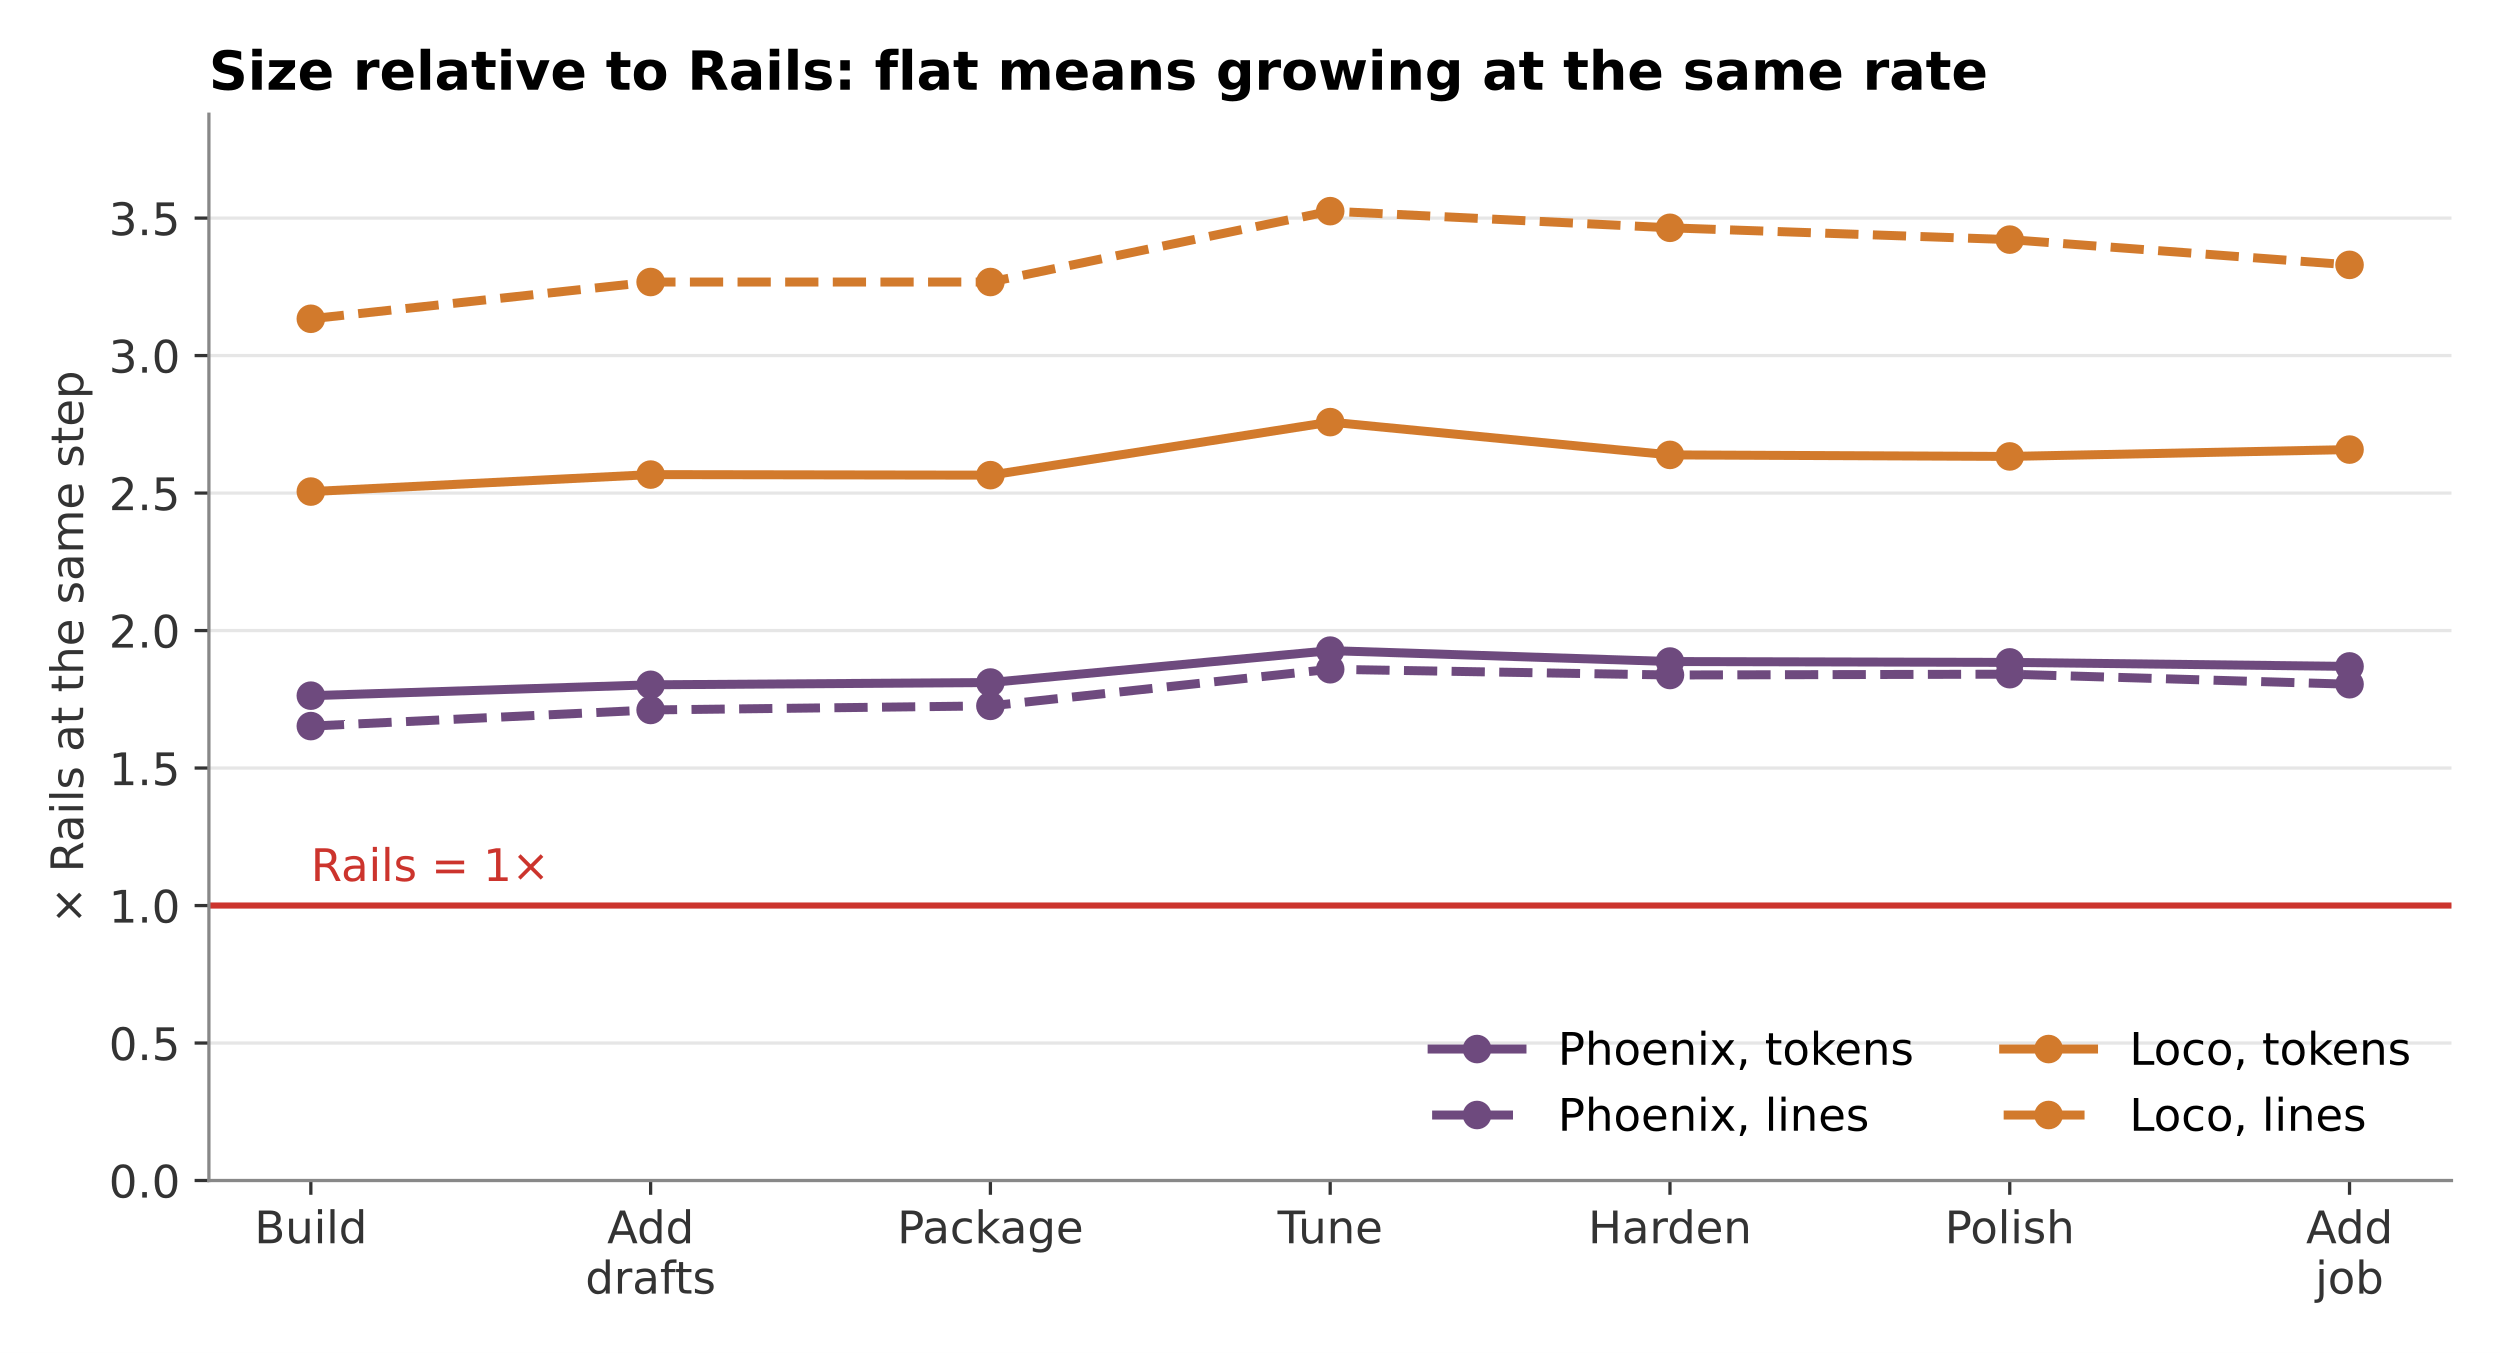
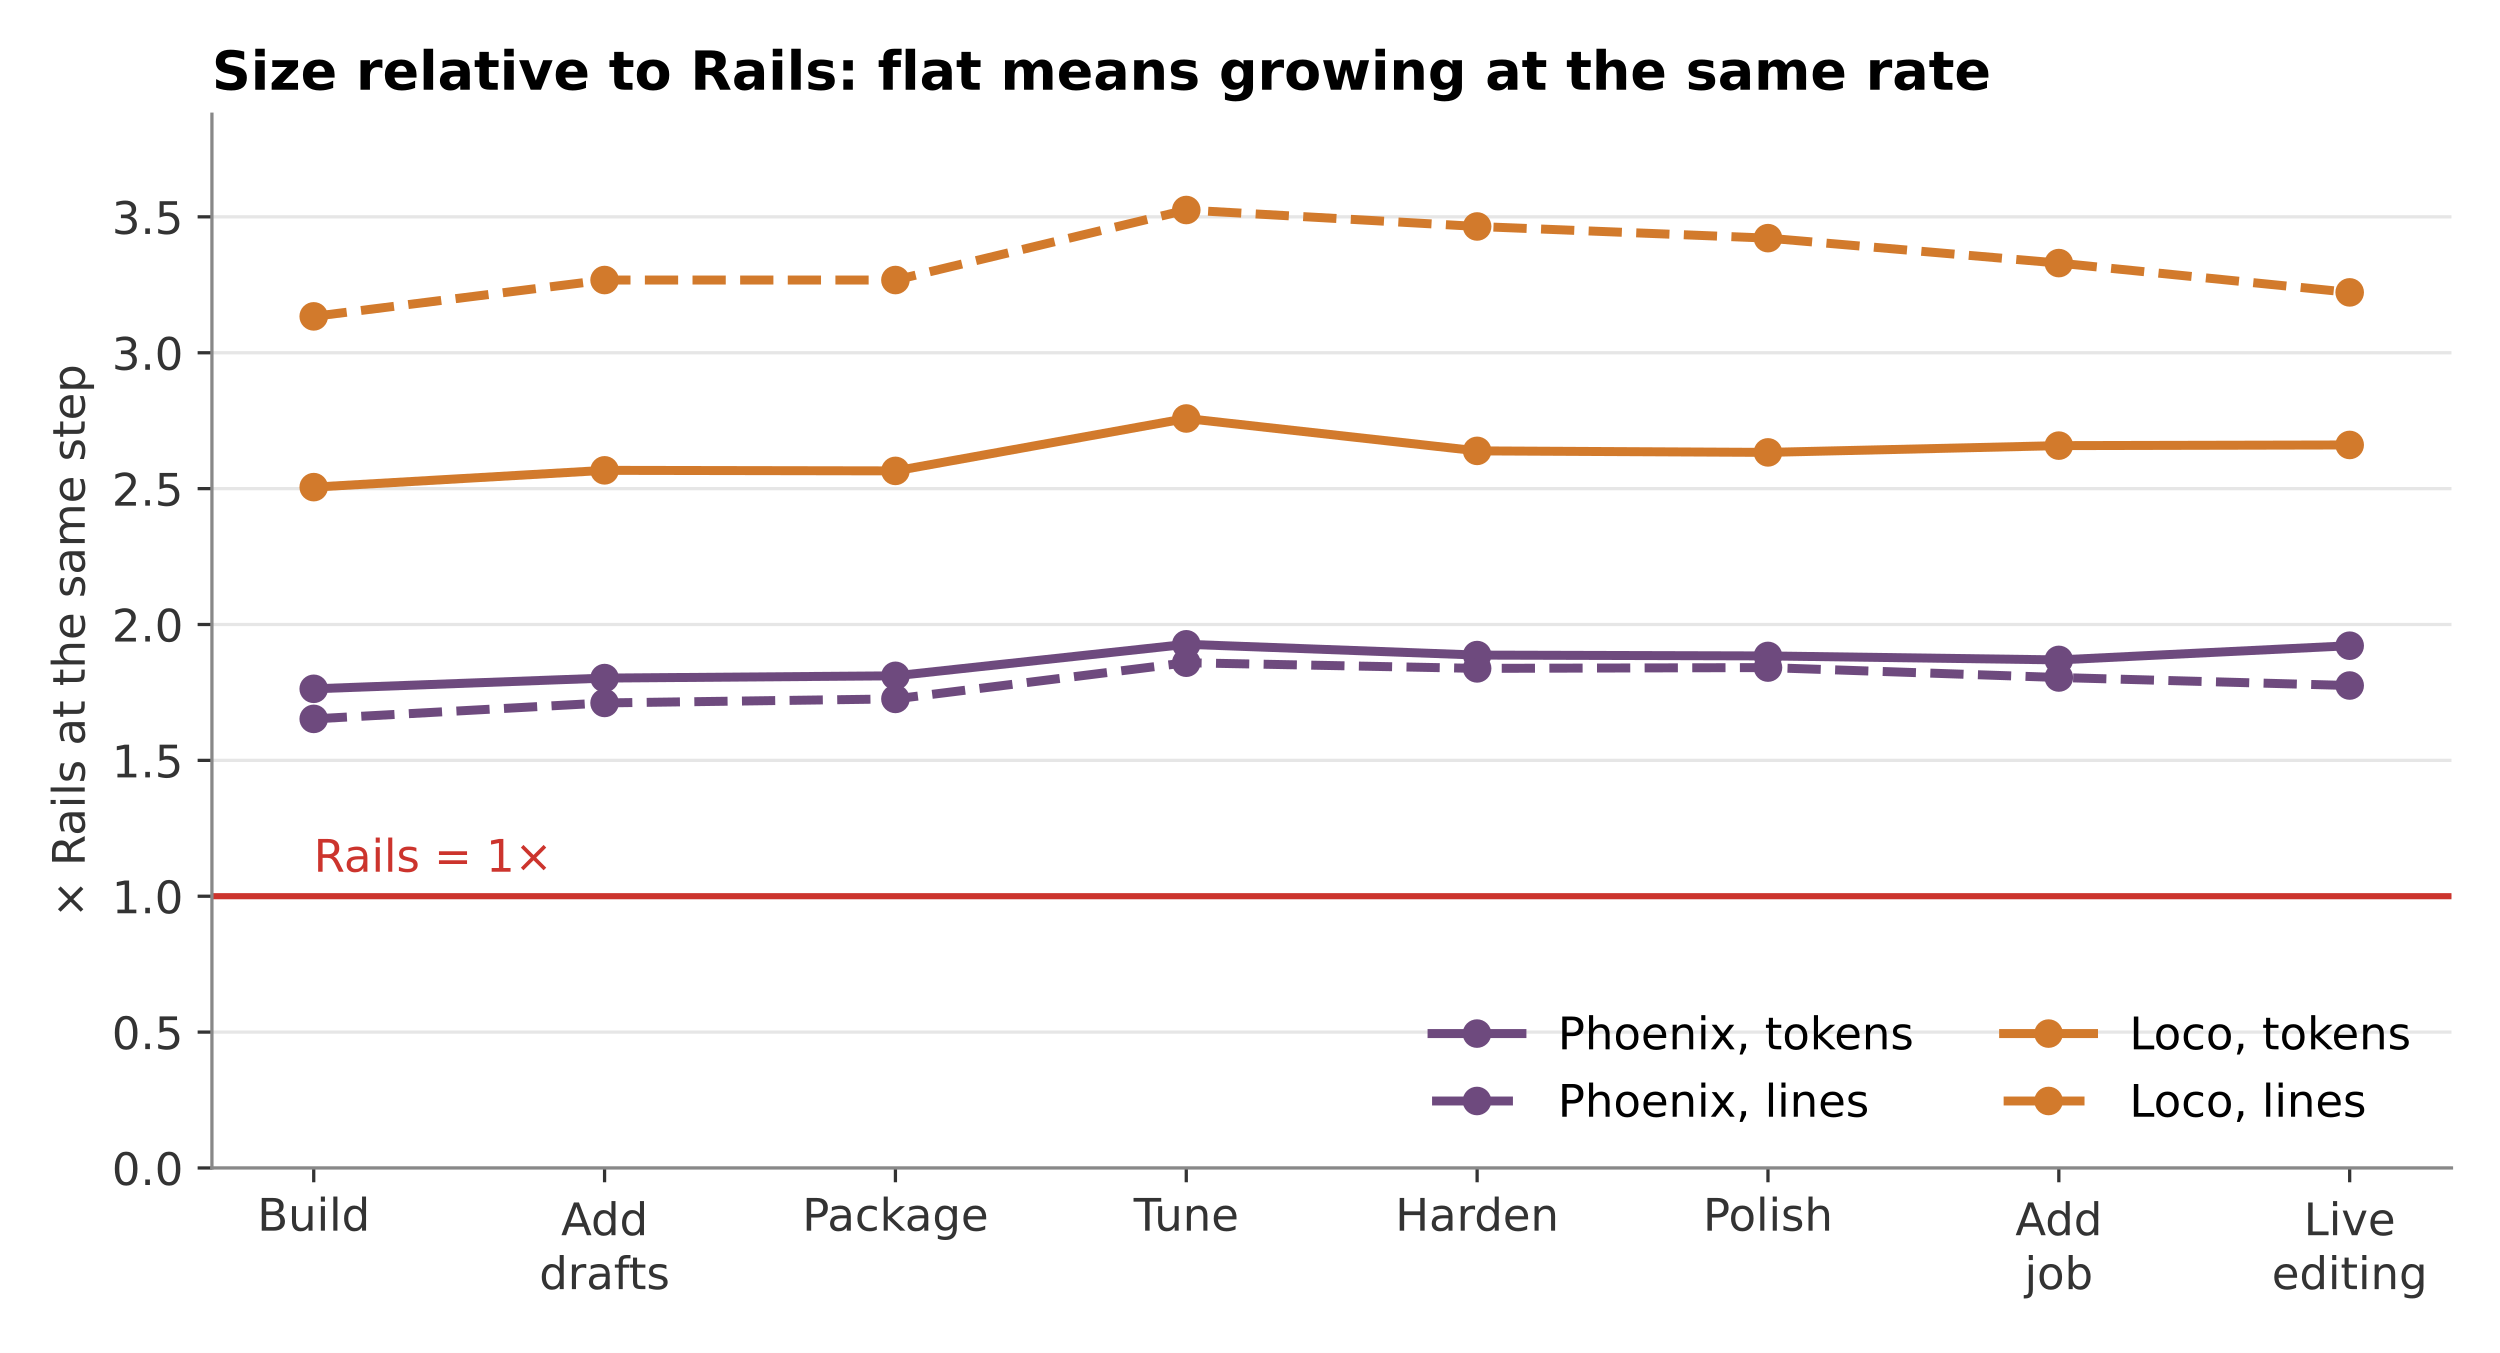
<svg xmlns="http://www.w3.org/2000/svg" xmlns:xlink="http://www.w3.org/1999/xlink" width="612pt" height="331.2pt" viewBox="0 0 612 331.2" version="1.1">
  <defs>
    <style type="text/css">*{stroke-linejoin: round; stroke-linecap: butt}</style>
  </defs>
  <g id="figure_1">
    <g id="patch_1">
-       <path d="M 0 331.2  L 612 331.2  L 612 0  L 0 0  z " style="fill: #ffffff" />
+       <path d="M 0 331.2 L 612 331.2 L 612 0 L 0 0 z " style="fill: #ffffff" />
    </g>
    <g id="axes_1">
      <g id="patch_2">
-         <path d="M 51.14 288.992  L 600.12 288.992  L 600.12 27.96  L 51.14 27.96  z " style="fill: #ffffff" />
+         <path d="M 51.88 285.916 L 600.12 285.916 L 600.12 27.96 L 51.88 27.96 z " style="fill: #ffffff" />
      </g>
      <g id="matplotlib.axis_1">
        <g id="xtick_1">
          <g id="line2d_1">
            <defs>
-               <path id="me42e038c94" d="M 0 0  L 0 3.5  " style="stroke: #333333; stroke-width: 0.8" />
+               <path id="mdb2dbe711d" d="M 0 0 L 0 3.5 " style="stroke: #333333; stroke-width: 0.8" />
            </defs>
            <g>
-               <use xlink:href="#me42e038c94" x="76.094" y="288.992" style="fill: #333333; stroke: #333333; stroke-width: 0.8" />
+               <use xlink:href="#mdb2dbe711d" x="76.8" y="285.916" style="fill: #333333; stroke: #333333; stroke-width: 0.8" />
            </g>
          </g>
          <g id="text_1">
-             <text style="fill: #333333; font: 11px 'DejaVu Sans', 'Bitstream Vera Sans', 'Computer Modern Sans Serif', 'Lucida Grande', 'Verdana', 'Geneva', 'Lucid', 'Arial', 'Helvetica', 'Avant Garde', sans-serif; text-anchor: middle" x="76.094" y="304.35" transform="rotate(-0 76.09364 304.3503)">Build</text>
+             <text style="font-size: 11px; font-family: 'DejaVu Sans', 'Bitstream Vera Sans', 'Computer Modern Sans Serif', 'Lucida Grande', 'Verdana', 'Geneva', 'Lucid', 'Arial', 'Helvetica', 'Avant Garde', sans-serif; text-anchor: middle; fill: #333333" x="76.8" y="301.274" transform="rotate(-0 76.8 301.274)">Build</text>
          </g>
        </g>
        <g id="xtick_2">
          <g id="line2d_2">
            <g>
-               <use xlink:href="#me42e038c94" x="159.272" y="288.992" style="fill: #333333; stroke: #333333; stroke-width: 0.8" />
+               <use xlink:href="#mdb2dbe711d" x="148" y="285.916" style="fill: #333333; stroke: #333333; stroke-width: 0.8" />
            </g>
          </g>
          <g id="text_2">
-             <text style="fill: #333333; font: 11px 'DejaVu Sans', 'Bitstream Vera Sans', 'Computer Modern Sans Serif', 'Lucida Grande', 'Verdana', 'Geneva', 'Lucid', 'Arial', 'Helvetica', 'Avant Garde', sans-serif" transform="translate(148.623 304.3503)">Add</text>
-             <text style="fill: #333333; font: 11px 'DejaVu Sans', 'Bitstream Vera Sans', 'Computer Modern Sans Serif', 'Lucida Grande', 'Verdana', 'Geneva', 'Lucid', 'Arial', 'Helvetica', 'Avant Garde', sans-serif" transform="translate(143.288 316.6679)">drafts</text>
+             <text style="font-size: 11px; font-family: 'DejaVu Sans', 'Bitstream Vera Sans', 'Computer Modern Sans Serif', 'Lucida Grande', 'Verdana', 'Geneva', 'Lucid', 'Arial', 'Helvetica', 'Avant Garde', sans-serif; fill: #333333" transform="translate(137.3506 302.3751)">Add</text>
+             <text style="font-size: 11px; font-family: 'DejaVu Sans', 'Bitstream Vera Sans', 'Computer Modern Sans Serif', 'Lucida Grande', 'Verdana', 'Geneva', 'Lucid', 'Arial', 'Helvetica', 'Avant Garde', sans-serif; fill: #333333" transform="translate(132.0156 315.5781)">drafts</text>
          </g>
        </g>
        <g id="xtick_3">
          <g id="line2d_3">
            <g>
-               <use xlink:href="#me42e038c94" x="242.451" y="288.992" style="fill: #333333; stroke: #333333; stroke-width: 0.8" />
+               <use xlink:href="#mdb2dbe711d" x="219.2" y="285.916" style="fill: #333333; stroke: #333333; stroke-width: 0.8" />
            </g>
          </g>
          <g id="text_3">
-             <text style="fill: #333333; font: 11px 'DejaVu Sans', 'Bitstream Vera Sans', 'Computer Modern Sans Serif', 'Lucida Grande', 'Verdana', 'Geneva', 'Lucid', 'Arial', 'Helvetica', 'Avant Garde', sans-serif; text-anchor: middle" x="242.451" y="304.35" transform="rotate(-0 242.4512 304.3503)">Package</text>
+             <text style="font-size: 11px; font-family: 'DejaVu Sans', 'Bitstream Vera Sans', 'Computer Modern Sans Serif', 'Lucida Grande', 'Verdana', 'Geneva', 'Lucid', 'Arial', 'Helvetica', 'Avant Garde', sans-serif; text-anchor: middle; fill: #333333" x="219.2" y="301.274" transform="rotate(-0 219.2 301.274)">Package</text>
          </g>
        </g>
        <g id="xtick_4">
          <g id="line2d_4">
            <g>
-               <use xlink:href="#me42e038c94" x="325.63" y="288.992" style="fill: #333333; stroke: #333333; stroke-width: 0.8" />
+               <use xlink:href="#mdb2dbe711d" x="290.4" y="285.916" style="fill: #333333; stroke: #333333; stroke-width: 0.8" />
            </g>
          </g>
          <g id="text_4">
-             <text style="fill: #333333; font: 11px 'DejaVu Sans', 'Bitstream Vera Sans', 'Computer Modern Sans Serif', 'Lucida Grande', 'Verdana', 'Geneva', 'Lucid', 'Arial', 'Helvetica', 'Avant Garde', sans-serif; text-anchor: middle" x="325.63" y="304.35" transform="rotate(-0 325.63 304.3503)">Tune</text>
+             <text style="font-size: 11px; font-family: 'DejaVu Sans', 'Bitstream Vera Sans', 'Computer Modern Sans Serif', 'Lucida Grande', 'Verdana', 'Geneva', 'Lucid', 'Arial', 'Helvetica', 'Avant Garde', sans-serif; text-anchor: middle; fill: #333333" x="290.4" y="301.273" transform="rotate(-0 290.4 301.2731)">Tune</text>
          </g>
        </g>
        <g id="xtick_5">
          <g id="line2d_5">
            <g>
-               <use xlink:href="#me42e038c94" x="408.809" y="288.992" style="fill: #333333; stroke: #333333; stroke-width: 0.8" />
+               <use xlink:href="#mdb2dbe711d" x="361.6" y="285.916" style="fill: #333333; stroke: #333333; stroke-width: 0.8" />
            </g>
          </g>
          <g id="text_5">
-             <text style="fill: #333333; font: 11px 'DejaVu Sans', 'Bitstream Vera Sans', 'Computer Modern Sans Serif', 'Lucida Grande', 'Verdana', 'Geneva', 'Lucid', 'Arial', 'Helvetica', 'Avant Garde', sans-serif; text-anchor: middle" x="408.809" y="304.35" transform="rotate(-0 408.8088 304.3503)">Harden</text>
+             <text style="font-size: 11px; font-family: 'DejaVu Sans', 'Bitstream Vera Sans', 'Computer Modern Sans Serif', 'Lucida Grande', 'Verdana', 'Geneva', 'Lucid', 'Arial', 'Helvetica', 'Avant Garde', sans-serif; text-anchor: middle; fill: #333333" x="361.6" y="301.274" transform="rotate(-0 361.6 301.274)">Harden</text>
          </g>
        </g>
        <g id="xtick_6">
          <g id="line2d_6">
            <g>
-               <use xlink:href="#me42e038c94" x="491.988" y="288.992" style="fill: #333333; stroke: #333333; stroke-width: 0.8" />
+               <use xlink:href="#mdb2dbe711d" x="432.8" y="285.916" style="fill: #333333; stroke: #333333; stroke-width: 0.8" />
            </g>
          </g>
          <g id="text_6">
-             <text style="fill: #333333; font: 11px 'DejaVu Sans', 'Bitstream Vera Sans', 'Computer Modern Sans Serif', 'Lucida Grande', 'Verdana', 'Geneva', 'Lucid', 'Arial', 'Helvetica', 'Avant Garde', sans-serif; text-anchor: middle" x="491.988" y="304.35" transform="rotate(-0 491.9876 304.3503)">Polish</text>
+             <text style="font-size: 11px; font-family: 'DejaVu Sans', 'Bitstream Vera Sans', 'Computer Modern Sans Serif', 'Lucida Grande', 'Verdana', 'Geneva', 'Lucid', 'Arial', 'Helvetica', 'Avant Garde', sans-serif; text-anchor: middle; fill: #333333" x="432.8" y="301.274" transform="rotate(-0 432.8 301.274)">Polish</text>
          </g>
        </g>
        <g id="xtick_7">
          <g id="line2d_7">
            <g>
-               <use xlink:href="#me42e038c94" x="575.166" y="288.992" style="fill: #333333; stroke: #333333; stroke-width: 0.8" />
+               <use xlink:href="#mdb2dbe711d" x="504" y="285.916" style="fill: #333333; stroke: #333333; stroke-width: 0.8" />
            </g>
          </g>
          <g id="text_7">
-             <text style="fill: #333333; font: 11px 'DejaVu Sans', 'Bitstream Vera Sans', 'Computer Modern Sans Serif', 'Lucida Grande', 'Verdana', 'Geneva', 'Lucid', 'Arial', 'Helvetica', 'Avant Garde', sans-serif" transform="translate(564.517 304.3503)">Add</text>
-             <text style="fill: #333333; font: 11px 'DejaVu Sans', 'Bitstream Vera Sans', 'Computer Modern Sans Serif', 'Lucida Grande', 'Verdana', 'Geneva', 'Lucid', 'Arial', 'Helvetica', 'Avant Garde', sans-serif" transform="translate(566.7814 316.6679)">job</text>
+             <text style="font-size: 11px; font-family: 'DejaVu Sans', 'Bitstream Vera Sans', 'Computer Modern Sans Serif', 'Lucida Grande', 'Verdana', 'Geneva', 'Lucid', 'Arial', 'Helvetica', 'Avant Garde', sans-serif; fill: #333333" transform="translate(493.3506 302.3751)">Add</text>
+             <text style="font-size: 11px; font-family: 'DejaVu Sans', 'Bitstream Vera Sans', 'Computer Modern Sans Serif', 'Lucida Grande', 'Verdana', 'Geneva', 'Lucid', 'Arial', 'Helvetica', 'Avant Garde', sans-serif; fill: #333333" transform="translate(495.6151 315.5781)">job</text>
+           </g>
+         </g>
+         <g id="xtick_8">
+           <g id="line2d_8">
+             <g>
+               <use xlink:href="#mdb2dbe711d" x="575.2" y="285.916" style="fill: #333333; stroke: #333333; stroke-width: 0.8" />
+             </g>
+           </g>
+           <g id="text_8">
+             <text style="font-size: 11px; font-family: 'DejaVu Sans', 'Bitstream Vera Sans', 'Computer Modern Sans Serif', 'Lucida Grande', 'Verdana', 'Geneva', 'Lucid', 'Arial', 'Helvetica', 'Avant Garde', sans-serif; fill: #333333" transform="translate(563.968 302.3751)">Live</text>
+             <text style="font-size: 11px; font-family: 'DejaVu Sans', 'Bitstream Vera Sans', 'Computer Modern Sans Serif', 'Lucida Grande', 'Verdana', 'Geneva', 'Lucid', 'Arial', 'Helvetica', 'Avant Garde', sans-serif; fill: #333333" transform="translate(556.1348 315.5781)">editing</text>
          </g>
        </g>
      </g>
      <g id="matplotlib.axis_2">
        <g id="ytick_1">
-           <g id="line2d_8">
-             <path d="M 51.14 288.992  L 600.12 288.992  " clip-path="url(#pe75419033e)" style="fill: none; stroke: #e6e6e6; stroke-width: 0.8; stroke-linecap: square" />
-           </g>
          <g id="line2d_9">
+             <path d="M 51.88 285.916 L 600.12 285.916 " clip-path="url(#p65cd6cdded)" style="fill: none; stroke: #e6e6e6; stroke-width: 0.8; stroke-linecap: square" />
+           </g>
+           <g id="line2d_10">
            <defs>
-               <path id="mb1a01d7615" d="M 0 0  L -3.5 0  " style="stroke: #333333; stroke-width: 0.8" />
+               <path id="m7151b78549" d="M 0 0 L -3.5 0 " style="stroke: #333333; stroke-width: 0.8" />
            </defs>
            <g>
-               <use xlink:href="#mb1a01d7615" x="51.14" y="288.992" style="fill: #333333; stroke: #333333; stroke-width: 0.8" />
-             </g>
-           </g>
-           <g id="text_8">
-             <text style="fill: #333333; font: 11px 'DejaVu Sans', 'Bitstream Vera Sans', 'Computer Modern Sans Serif', 'Lucida Grande', 'Verdana', 'Geneva', 'Lucid', 'Arial', 'Helvetica', 'Avant Garde', sans-serif; text-anchor: end" x="44.14" y="293.171" transform="rotate(-0 44.14 293.1711)">0.0</text>
+               <use xlink:href="#m7151b78549" x="51.88" y="285.916" style="fill: #333333; stroke: #333333; stroke-width: 0.8" />
+             </g>
+           </g>
+           <g id="text_9">
+             <text style="font-size: 11px; font-family: 'DejaVu Sans', 'Bitstream Vera Sans', 'Computer Modern Sans Serif', 'Lucida Grande', 'Verdana', 'Geneva', 'Lucid', 'Arial', 'Helvetica', 'Avant Garde', sans-serif; text-anchor: end; fill: #333333" x="44.88" y="290.094" transform="rotate(-0 44.88 290.0944)">0.0</text>
          </g>
        </g>
        <g id="ytick_2">
-           <g id="line2d_10">
-             <path d="M 51.14 255.334  L 600.12 255.334  " clip-path="url(#pe75419033e)" style="fill: none; stroke: #e6e6e6; stroke-width: 0.8; stroke-linecap: square" />
-           </g>
          <g id="line2d_11">
-             <g>
-               <use xlink:href="#mb1a01d7615" x="51.14" y="255.334" style="fill: #333333; stroke: #333333; stroke-width: 0.8" />
-             </g>
-           </g>
-           <g id="text_9">
-             <text style="fill: #333333; font: 11px 'DejaVu Sans', 'Bitstream Vera Sans', 'Computer Modern Sans Serif', 'Lucida Grande', 'Verdana', 'Geneva', 'Lucid', 'Arial', 'Helvetica', 'Avant Garde', sans-serif; text-anchor: end" x="44.14" y="259.513" transform="rotate(-0 44.14 259.5133)">0.5</text>
+             <path d="M 51.88 252.655 L 600.12 252.655 " clip-path="url(#p65cd6cdded)" style="fill: none; stroke: #e6e6e6; stroke-width: 0.8; stroke-linecap: square" />
+           </g>
+           <g id="line2d_12">
+             <g>
+               <use xlink:href="#m7151b78549" x="51.88" y="252.655" style="fill: #333333; stroke: #333333; stroke-width: 0.8" />
+             </g>
+           </g>
+           <g id="text_10">
+             <text style="font-size: 11px; font-family: 'DejaVu Sans', 'Bitstream Vera Sans', 'Computer Modern Sans Serif', 'Lucida Grande', 'Verdana', 'Geneva', 'Lucid', 'Arial', 'Helvetica', 'Avant Garde', sans-serif; text-anchor: end; fill: #333333" x="44.88" y="256.833" transform="rotate(-0 44.88 256.8333)">0.5</text>
          </g>
        </g>
        <g id="ytick_3">
-           <g id="line2d_12">
-             <path d="M 51.14 221.676  L 600.12 221.676  " clip-path="url(#pe75419033e)" style="fill: none; stroke: #e6e6e6; stroke-width: 0.8; stroke-linecap: square" />
-           </g>
          <g id="line2d_13">
-             <g>
-               <use xlink:href="#mb1a01d7615" x="51.14" y="221.676" style="fill: #333333; stroke: #333333; stroke-width: 0.8" />
-             </g>
-           </g>
-           <g id="text_10">
-             <text style="fill: #333333; font: 11px 'DejaVu Sans', 'Bitstream Vera Sans', 'Computer Modern Sans Serif', 'Lucida Grande', 'Verdana', 'Geneva', 'Lucid', 'Arial', 'Helvetica', 'Avant Garde', sans-serif; text-anchor: end" x="44.14" y="225.855" transform="rotate(-0 44.14 225.8555)">1.0</text>
+             <path d="M 51.88 219.393 L 600.12 219.393 " clip-path="url(#p65cd6cdded)" style="fill: none; stroke: #e6e6e6; stroke-width: 0.8; stroke-linecap: square" />
+           </g>
+           <g id="line2d_14">
+             <g>
+               <use xlink:href="#m7151b78549" x="51.88" y="219.393" style="fill: #333333; stroke: #333333; stroke-width: 0.8" />
+             </g>
+           </g>
+           <g id="text_11">
+             <text style="font-size: 11px; font-family: 'DejaVu Sans', 'Bitstream Vera Sans', 'Computer Modern Sans Serif', 'Lucida Grande', 'Verdana', 'Geneva', 'Lucid', 'Arial', 'Helvetica', 'Avant Garde', sans-serif; text-anchor: end; fill: #333333" x="44.88" y="223.572" transform="rotate(-0 44.88 223.5721)">1.0</text>
          </g>
        </g>
        <g id="ytick_4">
-           <g id="line2d_14">
-             <path d="M 51.14 188.019  L 600.12 188.019  " clip-path="url(#pe75419033e)" style="fill: none; stroke: #e6e6e6; stroke-width: 0.8; stroke-linecap: square" />
-           </g>
          <g id="line2d_15">
-             <g>
-               <use xlink:href="#mb1a01d7615" x="51.14" y="188.019" style="fill: #333333; stroke: #333333; stroke-width: 0.8" />
-             </g>
-           </g>
-           <g id="text_11">
-             <text style="fill: #333333; font: 11px 'DejaVu Sans', 'Bitstream Vera Sans', 'Computer Modern Sans Serif', 'Lucida Grande', 'Verdana', 'Geneva', 'Lucid', 'Arial', 'Helvetica', 'Avant Garde', sans-serif; text-anchor: end" x="44.14" y="192.198" transform="rotate(-0 44.14 192.1977)">1.5</text>
+             <path d="M 51.88 186.132 L 600.12 186.132 " clip-path="url(#p65cd6cdded)" style="fill: none; stroke: #e6e6e6; stroke-width: 0.8; stroke-linecap: square" />
+           </g>
+           <g id="line2d_16">
+             <g>
+               <use xlink:href="#m7151b78549" x="51.88" y="186.132" style="fill: #333333; stroke: #333333; stroke-width: 0.8" />
+             </g>
+           </g>
+           <g id="text_12">
+             <text style="font-size: 11px; font-family: 'DejaVu Sans', 'Bitstream Vera Sans', 'Computer Modern Sans Serif', 'Lucida Grande', 'Verdana', 'Geneva', 'Lucid', 'Arial', 'Helvetica', 'Avant Garde', sans-serif; text-anchor: end; fill: #333333" x="44.88" y="190.311" transform="rotate(-0 44.88 190.3109)">1.5</text>
          </g>
        </g>
        <g id="ytick_5">
-           <g id="line2d_16">
-             <path d="M 51.14 154.361  L 600.12 154.361  " clip-path="url(#pe75419033e)" style="fill: none; stroke: #e6e6e6; stroke-width: 0.8; stroke-linecap: square" />
-           </g>
          <g id="line2d_17">
-             <g>
-               <use xlink:href="#mb1a01d7615" x="51.14" y="154.361" style="fill: #333333; stroke: #333333; stroke-width: 0.8" />
-             </g>
-           </g>
-           <g id="text_12">
-             <text style="fill: #333333; font: 11px 'DejaVu Sans', 'Bitstream Vera Sans', 'Computer Modern Sans Serif', 'Lucida Grande', 'Verdana', 'Geneva', 'Lucid', 'Arial', 'Helvetica', 'Avant Garde', sans-serif; text-anchor: end" x="44.14" y="158.54" transform="rotate(-0 44.14 158.5398)">2.0</text>
+             <path d="M 51.88 152.871 L 600.12 152.871 " clip-path="url(#p65cd6cdded)" style="fill: none; stroke: #e6e6e6; stroke-width: 0.8; stroke-linecap: square" />
+           </g>
+           <g id="line2d_18">
+             <g>
+               <use xlink:href="#m7151b78549" x="51.88" y="152.871" style="fill: #333333; stroke: #333333; stroke-width: 0.8" />
+             </g>
+           </g>
+           <g id="text_13">
+             <text style="font-size: 11px; font-family: 'DejaVu Sans', 'Bitstream Vera Sans', 'Computer Modern Sans Serif', 'Lucida Grande', 'Verdana', 'Geneva', 'Lucid', 'Arial', 'Helvetica', 'Avant Garde', sans-serif; text-anchor: end; fill: #333333" x="44.88" y="157.05" transform="rotate(-0 44.88 157.0498)">2.0</text>
          </g>
        </g>
        <g id="ytick_6">
-           <g id="line2d_18">
-             <path d="M 51.14 120.703  L 600.12 120.703  " clip-path="url(#pe75419033e)" style="fill: none; stroke: #e6e6e6; stroke-width: 0.8; stroke-linecap: square" />
-           </g>
          <g id="line2d_19">
-             <g>
-               <use xlink:href="#mb1a01d7615" x="51.14" y="120.703" style="fill: #333333; stroke: #333333; stroke-width: 0.8" />
-             </g>
-           </g>
-           <g id="text_13">
-             <text style="fill: #333333; font: 11px 'DejaVu Sans', 'Bitstream Vera Sans', 'Computer Modern Sans Serif', 'Lucida Grande', 'Verdana', 'Geneva', 'Lucid', 'Arial', 'Helvetica', 'Avant Garde', sans-serif; text-anchor: end" x="44.14" y="124.882" transform="rotate(-0 44.14 124.882)">2.5</text>
+             <path d="M 51.88 119.61 L 600.12 119.61 " clip-path="url(#p65cd6cdded)" style="fill: none; stroke: #e6e6e6; stroke-width: 0.8; stroke-linecap: square" />
+           </g>
+           <g id="line2d_20">
+             <g>
+               <use xlink:href="#m7151b78549" x="51.88" y="119.61" style="fill: #333333; stroke: #333333; stroke-width: 0.8" />
+             </g>
+           </g>
+           <g id="text_14">
+             <text style="font-size: 11px; font-family: 'DejaVu Sans', 'Bitstream Vera Sans', 'Computer Modern Sans Serif', 'Lucida Grande', 'Verdana', 'Geneva', 'Lucid', 'Arial', 'Helvetica', 'Avant Garde', sans-serif; text-anchor: end; fill: #333333" x="44.88" y="123.789" transform="rotate(-0 44.88 123.7886)">2.5</text>
          </g>
        </g>
        <g id="ytick_7">
-           <g id="line2d_20">
-             <path d="M 51.14 87.045  L 600.12 87.045  " clip-path="url(#pe75419033e)" style="fill: none; stroke: #e6e6e6; stroke-width: 0.8; stroke-linecap: square" />
-           </g>
          <g id="line2d_21">
-             <g>
-               <use xlink:href="#mb1a01d7615" x="51.14" y="87.045" style="fill: #333333; stroke: #333333; stroke-width: 0.8" />
-             </g>
-           </g>
-           <g id="text_14">
-             <text style="fill: #333333; font: 11px 'DejaVu Sans', 'Bitstream Vera Sans', 'Computer Modern Sans Serif', 'Lucida Grande', 'Verdana', 'Geneva', 'Lucid', 'Arial', 'Helvetica', 'Avant Garde', sans-serif; text-anchor: end" x="44.14" y="91.224" transform="rotate(-0 44.14 91.22418)">3.0</text>
+             <path d="M 51.88 86.349 L 600.12 86.349 " clip-path="url(#p65cd6cdded)" style="fill: none; stroke: #e6e6e6; stroke-width: 0.8; stroke-linecap: square" />
+           </g>
+           <g id="line2d_22">
+             <g>
+               <use xlink:href="#m7151b78549" x="51.88" y="86.349" style="fill: #333333; stroke: #333333; stroke-width: 0.8" />
+             </g>
+           </g>
+           <g id="text_15">
+             <text style="font-size: 11px; font-family: 'DejaVu Sans', 'Bitstream Vera Sans', 'Computer Modern Sans Serif', 'Lucida Grande', 'Verdana', 'Geneva', 'Lucid', 'Arial', 'Helvetica', 'Avant Garde', sans-serif; text-anchor: end; fill: #333333" x="44.88" y="90.527" transform="rotate(-0 44.88 90.52743)">3.0</text>
          </g>
        </g>
        <g id="ytick_8">
-           <g id="line2d_22">
-             <path d="M 51.14 53.387  L 600.12 53.387  " clip-path="url(#pe75419033e)" style="fill: none; stroke: #e6e6e6; stroke-width: 0.8; stroke-linecap: square" />
-           </g>
          <g id="line2d_23">
-             <g>
-               <use xlink:href="#mb1a01d7615" x="51.14" y="53.387" style="fill: #333333; stroke: #333333; stroke-width: 0.8" />
-             </g>
-           </g>
-           <g id="text_15">
-             <text style="fill: #333333; font: 11px 'DejaVu Sans', 'Bitstream Vera Sans', 'Computer Modern Sans Serif', 'Lucida Grande', 'Verdana', 'Geneva', 'Lucid', 'Arial', 'Helvetica', 'Avant Garde', sans-serif; text-anchor: end" x="44.14" y="57.566" transform="rotate(-0 44.14 57.56636)">3.5</text>
-           </g>
-         </g>
-         <g id="text_16">
-           <text style="fill: #333333; font: 11px 'DejaVu Sans', 'Bitstream Vera Sans', 'Computer Modern Sans Serif', 'Lucida Grande', 'Verdana', 'Geneva', 'Lucid', 'Arial', 'Helvetica', 'Avant Garde', sans-serif; text-anchor: middle" x="20.359" y="158.476" transform="rotate(-90 20.35891 158.476)">× Rails at the same step</text>
-         </g>
-       </g>
-       <g id="line2d_24">
-         <path d="M 76.094 170.299  L 159.272 167.641  L 242.451 167.082  L 325.63 159.273  L 408.809 161.943  L 491.988 162.154  L 575.166 163.138  " clip-path="url(#pe75419033e)" style="fill: none; stroke: #6e4a7e; stroke-width: 2.2; stroke-linecap: square" />
+             <path d="M 51.88 53.088 L 600.12 53.088 " clip-path="url(#p65cd6cdded)" style="fill: none; stroke: #e6e6e6; stroke-width: 0.8; stroke-linecap: square" />
+           </g>
+           <g id="line2d_24">
+             <g>
+               <use xlink:href="#m7151b78549" x="51.88" y="53.088" style="fill: #333333; stroke: #333333; stroke-width: 0.8" />
+             </g>
+           </g>
+           <g id="text_16">
+             <text style="font-size: 11px; font-family: 'DejaVu Sans', 'Bitstream Vera Sans', 'Computer Modern Sans Serif', 'Lucida Grande', 'Verdana', 'Geneva', 'Lucid', 'Arial', 'Helvetica', 'Avant Garde', sans-serif; text-anchor: end; fill: #333333" x="44.88" y="57.266" transform="rotate(-0 44.88 57.26626)">3.5</text>
+           </g>
+         </g>
+         <g id="text_17">
+           <text style="font-size: 11px; font-family: 'DejaVu Sans', 'Bitstream Vera Sans', 'Computer Modern Sans Serif', 'Lucida Grande', 'Verdana', 'Geneva', 'Lucid', 'Arial', 'Helvetica', 'Avant Garde', sans-serif; text-anchor: middle; fill: #333333" x="20.744" y="156.938" transform="rotate(-90 20.74398 156.9379)">× Rails at the same step</text>
+         </g>
+       </g>
+       <g id="line2d_25">
+         <path d="M 76.8 168.621 L 148 165.995 L 219.2 165.442 L 290.4 157.725 L 361.6 160.364 L 432.8 160.572 L 504 161.545 L 575.2 158.068 " clip-path="url(#p65cd6cdded)" style="fill: none; stroke: #6e4a7e; stroke-width: 2.2; stroke-linecap: square" />
        <defs>
-           <path id="m03c64fc5cd" d="M 0 3  C 0.796 3 1.559 2.684 2.121 2.121  C 2.684 1.559 3 0.796 3 0  C 3 -0.796 2.684 -1.559 2.121 -2.121  C 1.559 -2.684 0.796 -3 0 -3  C -0.796 -3 -1.559 -2.684 -2.121 -2.121  C -2.684 -1.559 -3 -0.796 -3 0  C -3 0.796 -2.684 1.559 -2.121 2.121  C -1.559 2.684 -0.796 3 0 3  z " style="stroke: #6e4a7e" />
+           <path id="m82a95c4119" d="M 0 3 C 0.796 3 1.559 2.684 2.121 2.121 C 2.684 1.559 3 0.796 3 0 C 3 -0.796 2.684 -1.559 2.121 -2.121 C 1.559 -2.684 0.796 -3 0 -3 C -0.796 -3 -1.559 -2.684 -2.121 -2.121 C -2.684 -1.559 -3 -0.796 -3 0 C -3 0.796 -2.684 1.559 -2.121 2.121 C -1.559 2.684 -0.796 3 0 3 z " style="stroke: #6e4a7e" />
        </defs>
-         <g clip-path="url(#pe75419033e)">
-           <use xlink:href="#m03c64fc5cd" x="76.094" y="170.299" style="fill: #6e4a7e; stroke: #6e4a7e" />
-           <use xlink:href="#m03c64fc5cd" x="159.272" y="167.641" style="fill: #6e4a7e; stroke: #6e4a7e" />
-           <use xlink:href="#m03c64fc5cd" x="242.451" y="167.082" style="fill: #6e4a7e; stroke: #6e4a7e" />
-           <use xlink:href="#m03c64fc5cd" x="325.63" y="159.273" style="fill: #6e4a7e; stroke: #6e4a7e" />
-           <use xlink:href="#m03c64fc5cd" x="408.809" y="161.943" style="fill: #6e4a7e; stroke: #6e4a7e" />
-           <use xlink:href="#m03c64fc5cd" x="491.988" y="162.154" style="fill: #6e4a7e; stroke: #6e4a7e" />
-           <use xlink:href="#m03c64fc5cd" x="575.166" y="163.138" style="fill: #6e4a7e; stroke: #6e4a7e" />
-         </g>
-       </g>
-       <g id="line2d_25">
-         <path d="M 76.094 177.747  L 159.272 173.798  L 242.451 172.797  L 325.63 163.836  L 408.809 165.24  L 491.988 165.039  L 575.166 167.498  " clip-path="url(#pe75419033e)" style="fill: none; stroke-dasharray: 8.14,3.52; stroke-dashoffset: 0; stroke: #6e4a7e; stroke-width: 2.2" />
-         <g clip-path="url(#pe75419033e)">
-           <use xlink:href="#m03c64fc5cd" x="76.094" y="177.747" style="fill: #6e4a7e; stroke: #6e4a7e" />
-           <use xlink:href="#m03c64fc5cd" x="159.272" y="173.798" style="fill: #6e4a7e; stroke: #6e4a7e" />
-           <use xlink:href="#m03c64fc5cd" x="242.451" y="172.797" style="fill: #6e4a7e; stroke: #6e4a7e" />
-           <use xlink:href="#m03c64fc5cd" x="325.63" y="163.836" style="fill: #6e4a7e; stroke: #6e4a7e" />
-           <use xlink:href="#m03c64fc5cd" x="408.809" y="165.24" style="fill: #6e4a7e; stroke: #6e4a7e" />
-           <use xlink:href="#m03c64fc5cd" x="491.988" y="165.039" style="fill: #6e4a7e; stroke: #6e4a7e" />
-           <use xlink:href="#m03c64fc5cd" x="575.166" y="167.498" style="fill: #6e4a7e; stroke: #6e4a7e" />
+         <g clip-path="url(#p65cd6cdded)">
+           <use xlink:href="#m82a95c4119" x="76.8" y="168.621" style="fill: #6e4a7e; stroke: #6e4a7e" />
+           <use xlink:href="#m82a95c4119" x="148" y="165.995" style="fill: #6e4a7e; stroke: #6e4a7e" />
+           <use xlink:href="#m82a95c4119" x="219.2" y="165.442" style="fill: #6e4a7e; stroke: #6e4a7e" />
+           <use xlink:href="#m82a95c4119" x="290.4" y="157.725" style="fill: #6e4a7e; stroke: #6e4a7e" />
+           <use xlink:href="#m82a95c4119" x="361.6" y="160.364" style="fill: #6e4a7e; stroke: #6e4a7e" />
+           <use xlink:href="#m82a95c4119" x="432.8" y="160.572" style="fill: #6e4a7e; stroke: #6e4a7e" />
+           <use xlink:href="#m82a95c4119" x="504" y="161.545" style="fill: #6e4a7e; stroke: #6e4a7e" />
+           <use xlink:href="#m82a95c4119" x="575.2" y="158.068" style="fill: #6e4a7e; stroke: #6e4a7e" />
        </g>
      </g>
      <g id="line2d_26">
-         <path d="M 76.094 120.339  L 159.272 116.18  L 242.451 116.316  L 325.63 103.335  L 408.809 111.358  L 491.988 111.733  L 575.166 110.058  " clip-path="url(#pe75419033e)" style="fill: none; stroke: #d27a2c; stroke-width: 2.2; stroke-linecap: square" />
+         <path d="M 76.8 175.982 L 148 172.079 L 219.2 171.091 L 290.4 162.234 L 361.6 163.622 L 432.8 163.424 L 504 165.854 L 575.2 167.817 " clip-path="url(#p65cd6cdded)" style="fill: none; stroke-dasharray: 8.14,3.52; stroke-dashoffset: 0; stroke: #6e4a7e; stroke-width: 2.2" />
+         <g clip-path="url(#p65cd6cdded)">
+           <use xlink:href="#m82a95c4119" x="76.8" y="175.982" style="fill: #6e4a7e; stroke: #6e4a7e" />
+           <use xlink:href="#m82a95c4119" x="148" y="172.079" style="fill: #6e4a7e; stroke: #6e4a7e" />
+           <use xlink:href="#m82a95c4119" x="219.2" y="171.091" style="fill: #6e4a7e; stroke: #6e4a7e" />
+           <use xlink:href="#m82a95c4119" x="290.4" y="162.234" style="fill: #6e4a7e; stroke: #6e4a7e" />
+           <use xlink:href="#m82a95c4119" x="361.6" y="163.622" style="fill: #6e4a7e; stroke: #6e4a7e" />
+           <use xlink:href="#m82a95c4119" x="432.8" y="163.424" style="fill: #6e4a7e; stroke: #6e4a7e" />
+           <use xlink:href="#m82a95c4119" x="504" y="165.854" style="fill: #6e4a7e; stroke: #6e4a7e" />
+           <use xlink:href="#m82a95c4119" x="575.2" y="167.817" style="fill: #6e4a7e; stroke: #6e4a7e" />
+         </g>
+       </g>
+       <g id="line2d_27">
+         <path d="M 76.8 119.25 L 148 115.14 L 219.2 115.274 L 290.4 102.447 L 361.6 110.375 L 432.8 110.746 L 504 109.09 L 575.2 108.923 " clip-path="url(#p65cd6cdded)" style="fill: none; stroke: #d27a2c; stroke-width: 2.2; stroke-linecap: square" />
        <defs>
-           <path id="m1b18a40d13" d="M 0 3  C 0.796 3 1.559 2.684 2.121 2.121  C 2.684 1.559 3 0.796 3 0  C 3 -0.796 2.684 -1.559 2.121 -2.121  C 1.559 -2.684 0.796 -3 0 -3  C -0.796 -3 -1.559 -2.684 -2.121 -2.121  C -2.684 -1.559 -3 -0.796 -3 0  C -3 0.796 -2.684 1.559 -2.121 2.121  C -1.559 2.684 -0.796 3 0 3  z " style="stroke: #d27a2c" />
+           <path id="mfbe7fb9304" d="M 0 3 C 0.796 3 1.559 2.684 2.121 2.121 C 2.684 1.559 3 0.796 3 0 C 3 -0.796 2.684 -1.559 2.121 -2.121 C 1.559 -2.684 0.796 -3 0 -3 C -0.796 -3 -1.559 -2.684 -2.121 -2.121 C -2.684 -1.559 -3 -0.796 -3 0 C -3 0.796 -2.684 1.559 -2.121 2.121 C -1.559 2.684 -0.796 3 0 3 z " style="stroke: #d27a2c" />
        </defs>
-         <g clip-path="url(#pe75419033e)">
-           <use xlink:href="#m1b18a40d13" x="76.094" y="120.339" style="fill: #d27a2c; stroke: #d27a2c" />
-           <use xlink:href="#m1b18a40d13" x="159.272" y="116.18" style="fill: #d27a2c; stroke: #d27a2c" />
-           <use xlink:href="#m1b18a40d13" x="242.451" y="116.316" style="fill: #d27a2c; stroke: #d27a2c" />
-           <use xlink:href="#m1b18a40d13" x="325.63" y="103.335" style="fill: #d27a2c; stroke: #d27a2c" />
-           <use xlink:href="#m1b18a40d13" x="408.809" y="111.358" style="fill: #d27a2c; stroke: #d27a2c" />
-           <use xlink:href="#m1b18a40d13" x="491.988" y="111.733" style="fill: #d27a2c; stroke: #d27a2c" />
-           <use xlink:href="#m1b18a40d13" x="575.166" y="110.058" style="fill: #d27a2c; stroke: #d27a2c" />
-         </g>
-       </g>
-       <g id="line2d_27">
-         <path d="M 76.094 78.038  L 159.272 69.037  L 242.451 69.037  L 325.63 51.69  L 408.809 55.767  L 491.988 58.659  L 575.166 64.839  " clip-path="url(#pe75419033e)" style="fill: none; stroke-dasharray: 8.14,3.52; stroke-dashoffset: 0; stroke: #d27a2c; stroke-width: 2.2" />
-         <g clip-path="url(#pe75419033e)">
-           <use xlink:href="#m1b18a40d13" x="76.094" y="78.038" style="fill: #d27a2c; stroke: #d27a2c" />
-           <use xlink:href="#m1b18a40d13" x="159.272" y="69.037" style="fill: #d27a2c; stroke: #d27a2c" />
-           <use xlink:href="#m1b18a40d13" x="242.451" y="69.037" style="fill: #d27a2c; stroke: #d27a2c" />
-           <use xlink:href="#m1b18a40d13" x="325.63" y="51.69" style="fill: #d27a2c; stroke: #d27a2c" />
-           <use xlink:href="#m1b18a40d13" x="408.809" y="55.767" style="fill: #d27a2c; stroke: #d27a2c" />
-           <use xlink:href="#m1b18a40d13" x="491.988" y="58.659" style="fill: #d27a2c; stroke: #d27a2c" />
-           <use xlink:href="#m1b18a40d13" x="575.166" y="64.839" style="fill: #d27a2c; stroke: #d27a2c" />
+         <g clip-path="url(#p65cd6cdded)">
+           <use xlink:href="#mfbe7fb9304" x="76.8" y="119.25" style="fill: #d27a2c; stroke: #d27a2c" />
+           <use xlink:href="#mfbe7fb9304" x="148" y="115.14" style="fill: #d27a2c; stroke: #d27a2c" />
+           <use xlink:href="#mfbe7fb9304" x="219.2" y="115.274" style="fill: #d27a2c; stroke: #d27a2c" />
+           <use xlink:href="#mfbe7fb9304" x="290.4" y="102.447" style="fill: #d27a2c; stroke: #d27a2c" />
+           <use xlink:href="#mfbe7fb9304" x="361.6" y="110.375" style="fill: #d27a2c; stroke: #d27a2c" />
+           <use xlink:href="#mfbe7fb9304" x="432.8" y="110.746" style="fill: #d27a2c; stroke: #d27a2c" />
+           <use xlink:href="#mfbe7fb9304" x="504" y="109.09" style="fill: #d27a2c; stroke: #d27a2c" />
+           <use xlink:href="#mfbe7fb9304" x="575.2" y="108.923" style="fill: #d27a2c; stroke: #d27a2c" />
        </g>
      </g>
      <g id="line2d_28">
-         <path d="M 51.14 221.676  L 600.12 221.676  " clip-path="url(#pe75419033e)" style="fill: none; stroke: #cc342d; stroke-width: 1.5; stroke-linecap: square" />
+         <path d="M 76.8 77.448 L 148 68.553 L 219.2 68.553 L 290.4 51.411 L 361.6 55.439 L 432.8 58.297 L 504 64.404 L 575.2 71.576 " clip-path="url(#p65cd6cdded)" style="fill: none; stroke-dasharray: 8.14,3.52; stroke-dashoffset: 0; stroke: #d27a2c; stroke-width: 2.2" />
+         <g clip-path="url(#p65cd6cdded)">
+           <use xlink:href="#mfbe7fb9304" x="76.8" y="77.448" style="fill: #d27a2c; stroke: #d27a2c" />
+           <use xlink:href="#mfbe7fb9304" x="148" y="68.553" style="fill: #d27a2c; stroke: #d27a2c" />
+           <use xlink:href="#mfbe7fb9304" x="219.2" y="68.553" style="fill: #d27a2c; stroke: #d27a2c" />
+           <use xlink:href="#mfbe7fb9304" x="290.4" y="51.411" style="fill: #d27a2c; stroke: #d27a2c" />
+           <use xlink:href="#mfbe7fb9304" x="361.6" y="55.439" style="fill: #d27a2c; stroke: #d27a2c" />
+           <use xlink:href="#mfbe7fb9304" x="432.8" y="58.297" style="fill: #d27a2c; stroke: #d27a2c" />
+           <use xlink:href="#mfbe7fb9304" x="504" y="64.404" style="fill: #d27a2c; stroke: #d27a2c" />
+           <use xlink:href="#mfbe7fb9304" x="575.2" y="71.576" style="fill: #d27a2c; stroke: #d27a2c" />
+         </g>
+       </g>
+       <g id="line2d_29">
+         <path d="M 51.88 219.393 L 600.12 219.393 " clip-path="url(#p65cd6cdded)" style="fill: none; stroke: #cc342d; stroke-width: 1.5; stroke-linecap: square" />
      </g>
      <g id="patch_3">
-         <path d="M 51.14 288.992  L 51.14 27.96  " style="fill: none; stroke: #888888; stroke-width: 0.8; stroke-linejoin: miter; stroke-linecap: square" />
+         <path d="M 51.88 285.916 L 51.88 27.96 " style="fill: none; stroke: #888888; stroke-width: 0.8; stroke-linejoin: miter; stroke-linecap: square" />
      </g>
      <g id="patch_4">
-         <path d="M 51.14 288.992  L 600.12 288.992  " style="fill: none; stroke: #888888; stroke-width: 0.8; stroke-linejoin: miter; stroke-linecap: square" />
-       </g>
-       <g id="text_17">
-         <text style="fill: #cc342d; font: 11px 'DejaVu Sans', 'Bitstream Vera Sans', 'Computer Modern Sans Serif', 'Lucida Grande', 'Verdana', 'Geneva', 'Lucid', 'Arial', 'Helvetica', 'Avant Garde', sans-serif; text-anchor: start" x="76.094" y="215.676" transform="rotate(-0 76.09364 215.6763)">Rails = 1×</text>
+         <path d="M 51.88 285.916 L 600.12 285.916 " style="fill: none; stroke: #888888; stroke-width: 0.8; stroke-linejoin: miter; stroke-linecap: square" />
      </g>
      <g id="text_18">
-         <text style="font: 700 13.2px 'DejaVu Sans', 'Bitstream Vera Sans', 'Computer Modern Sans Serif', 'Lucida Grande', 'Verdana', 'Geneva', 'Lucid', 'Arial', 'Helvetica', 'Avant Garde', sans-serif; text-anchor: start" x="51.14" y="21.96" transform="rotate(-0 51.14 21.96)">Size relative to Rails: flat means growing at the same rate</text>
+         <text style="font-size: 11px; font-family: 'DejaVu Sans', 'Bitstream Vera Sans', 'Computer Modern Sans Serif', 'Lucida Grande', 'Verdana', 'Geneva', 'Lucid', 'Arial', 'Helvetica', 'Avant Garde', sans-serif; text-anchor: start; fill: #cc342d" x="76.8" y="213.393" transform="rotate(-0 76.8 213.3934)">Rails = 1×</text>
+       </g>
+       <g id="text_19">
+         <text style="font-weight: 700; font-size: 13.2px; font-family: 'DejaVu Sans', 'Bitstream Vera Sans', 'Computer Modern Sans Serif', 'Lucida Grande', 'Verdana', 'Geneva', 'Lucid', 'Arial', 'Helvetica', 'Avant Garde', sans-serif; text-anchor: start" x="51.88" y="21.96" transform="rotate(-0 51.88 21.96)">Size relative to Rails: flat means growing at the same rate</text>
      </g>
      <g id="legend_1">
-         <g id="line2d_29">
-           <path d="M 350.582 256.808  L 361.582 256.808  L 372.582 256.808  " style="fill: none; stroke: #6e4a7e; stroke-width: 2.2; stroke-linecap: square" />
+         <g id="line2d_30">
+           <path d="M 350.568 253.022 L 361.568 253.022 L 372.568 253.022 " style="fill: none; stroke: #6e4a7e; stroke-width: 2.2; stroke-linecap: square" />
          <g>
-             <use xlink:href="#m03c64fc5cd" x="361.582" y="256.808" style="fill: #6e4a7e; stroke: #6e4a7e" />
-           </g>
-         </g>
-         <g id="text_19">
-           <text style="font: 11px 'DejaVu Sans', 'Bitstream Vera Sans', 'Computer Modern Sans Serif', 'Lucida Grande', 'Verdana', 'Geneva', 'Lucid', 'Arial', 'Helvetica', 'Avant Garde', sans-serif; text-anchor: start" x="381.382" y="260.658" transform="rotate(-0 381.3816 260.6584)">Phoenix, tokens</text>
-         </g>
-         <g id="line2d_30">
-           <path d="M 350.582 272.954  L 361.582 272.954  L 372.582 272.954  " style="fill: none; stroke-dasharray: 8.14,3.52; stroke-dashoffset: 0; stroke: #6e4a7e; stroke-width: 2.2" />
+             <use xlink:href="#m82a95c4119" x="361.568" y="253.022" style="fill: #6e4a7e; stroke: #6e4a7e" />
+           </g>
+         </g>
+         <g id="text_20">
+           <text style="font-size: 11px; font-family: 'DejaVu Sans', 'Bitstream Vera Sans', 'Computer Modern Sans Serif', 'Lucida Grande', 'Verdana', 'Geneva', 'Lucid', 'Arial', 'Helvetica', 'Avant Garde', sans-serif; text-anchor: start" x="381.368" y="256.872" transform="rotate(-0 381.3678 256.8723)">Phoenix, tokens</text>
+         </g>
+         <g id="line2d_31">
+           <path d="M 350.568 269.523 L 361.568 269.523 L 372.568 269.523 " style="fill: none; stroke-dasharray: 8.14,3.52; stroke-dashoffset: 0; stroke: #6e4a7e; stroke-width: 2.2" />
          <g>
-             <use xlink:href="#m03c64fc5cd" x="361.582" y="272.954" style="fill: #6e4a7e; stroke: #6e4a7e" />
-           </g>
-         </g>
-         <g id="text_20">
-           <text style="font: 11px 'DejaVu Sans', 'Bitstream Vera Sans', 'Computer Modern Sans Serif', 'Lucida Grande', 'Verdana', 'Geneva', 'Lucid', 'Arial', 'Helvetica', 'Avant Garde', sans-serif; text-anchor: start" x="381.382" y="276.804" transform="rotate(-0 381.3816 276.8043)">Phoenix, lines</text>
-         </g>
-         <g id="line2d_31">
-           <path d="M 490.498 256.808  L 501.498 256.808  L 512.498 256.808  " style="fill: none; stroke: #d27a2c; stroke-width: 2.2; stroke-linecap: square" />
+             <use xlink:href="#m82a95c4119" x="361.568" y="269.523" style="fill: #6e4a7e; stroke: #6e4a7e" />
+           </g>
+         </g>
+         <g id="text_21">
+           <text style="font-size: 11px; font-family: 'DejaVu Sans', 'Bitstream Vera Sans', 'Computer Modern Sans Serif', 'Lucida Grande', 'Verdana', 'Geneva', 'Lucid', 'Arial', 'Helvetica', 'Avant Garde', sans-serif; text-anchor: start" x="381.368" y="273.373" transform="rotate(-0 381.3678 273.3731)">Phoenix, lines</text>
+         </g>
+         <g id="line2d_32">
+           <path d="M 490.491 253.022 L 501.491 253.022 L 512.491 253.022 " style="fill: none; stroke: #d27a2c; stroke-width: 2.2; stroke-linecap: square" />
          <g>
-             <use xlink:href="#m1b18a40d13" x="501.498" y="256.808" style="fill: #d27a2c; stroke: #d27a2c" />
-           </g>
-         </g>
-         <g id="text_21">
-           <text style="font: 11px 'DejaVu Sans', 'Bitstream Vera Sans', 'Computer Modern Sans Serif', 'Lucida Grande', 'Verdana', 'Geneva', 'Lucid', 'Arial', 'Helvetica', 'Avant Garde', sans-serif; text-anchor: start" x="521.298" y="260.658" transform="rotate(-0 521.2981 260.6584)">Loco, tokens</text>
-         </g>
-         <g id="line2d_32">
-           <path d="M 490.498 272.954  L 501.498 272.954  L 512.498 272.954  " style="fill: none; stroke-dasharray: 8.14,3.52; stroke-dashoffset: 0; stroke: #d27a2c; stroke-width: 2.2" />
+             <use xlink:href="#mfbe7fb9304" x="501.491" y="253.022" style="fill: #d27a2c; stroke: #d27a2c" />
+           </g>
+         </g>
+         <g id="text_22">
+           <text style="font-size: 11px; font-family: 'DejaVu Sans', 'Bitstream Vera Sans', 'Computer Modern Sans Serif', 'Lucida Grande', 'Verdana', 'Geneva', 'Lucid', 'Arial', 'Helvetica', 'Avant Garde', sans-serif; text-anchor: start" x="521.291" y="256.872" transform="rotate(-0 521.2912 256.8723)">Loco, tokens</text>
+         </g>
+         <g id="line2d_33">
+           <path d="M 490.491 269.523 L 501.491 269.523 L 512.491 269.523 " style="fill: none; stroke-dasharray: 8.14,3.52; stroke-dashoffset: 0; stroke: #d27a2c; stroke-width: 2.2" />
          <g>
-             <use xlink:href="#m1b18a40d13" x="501.498" y="272.954" style="fill: #d27a2c; stroke: #d27a2c" />
-           </g>
-         </g>
-         <g id="text_22">
-           <text style="font: 11px 'DejaVu Sans', 'Bitstream Vera Sans', 'Computer Modern Sans Serif', 'Lucida Grande', 'Verdana', 'Geneva', 'Lucid', 'Arial', 'Helvetica', 'Avant Garde', sans-serif; text-anchor: start" x="521.298" y="276.804" transform="rotate(-0 521.2981 276.8043)">Loco, lines</text>
+             <use xlink:href="#mfbe7fb9304" x="501.491" y="269.523" style="fill: #d27a2c; stroke: #d27a2c" />
+           </g>
+         </g>
+         <g id="text_23">
+           <text style="font-size: 11px; font-family: 'DejaVu Sans', 'Bitstream Vera Sans', 'Computer Modern Sans Serif', 'Lucida Grande', 'Verdana', 'Geneva', 'Lucid', 'Arial', 'Helvetica', 'Avant Garde', sans-serif; text-anchor: start" x="521.291" y="273.373" transform="rotate(-0 521.2912 273.3731)">Loco, lines</text>
        </g>
      </g>
    </g>
  </g>
  <defs>
-     <clipPath id="pe75419033e">
-       <rect x="51.14" y="27.96" width="548.98" height="261.032" />
+     <clipPath id="p65cd6cdded">
+       <rect x="51.88" y="27.96" width="548.24" height="257.956" />
    </clipPath>
  </defs>
</svg>
